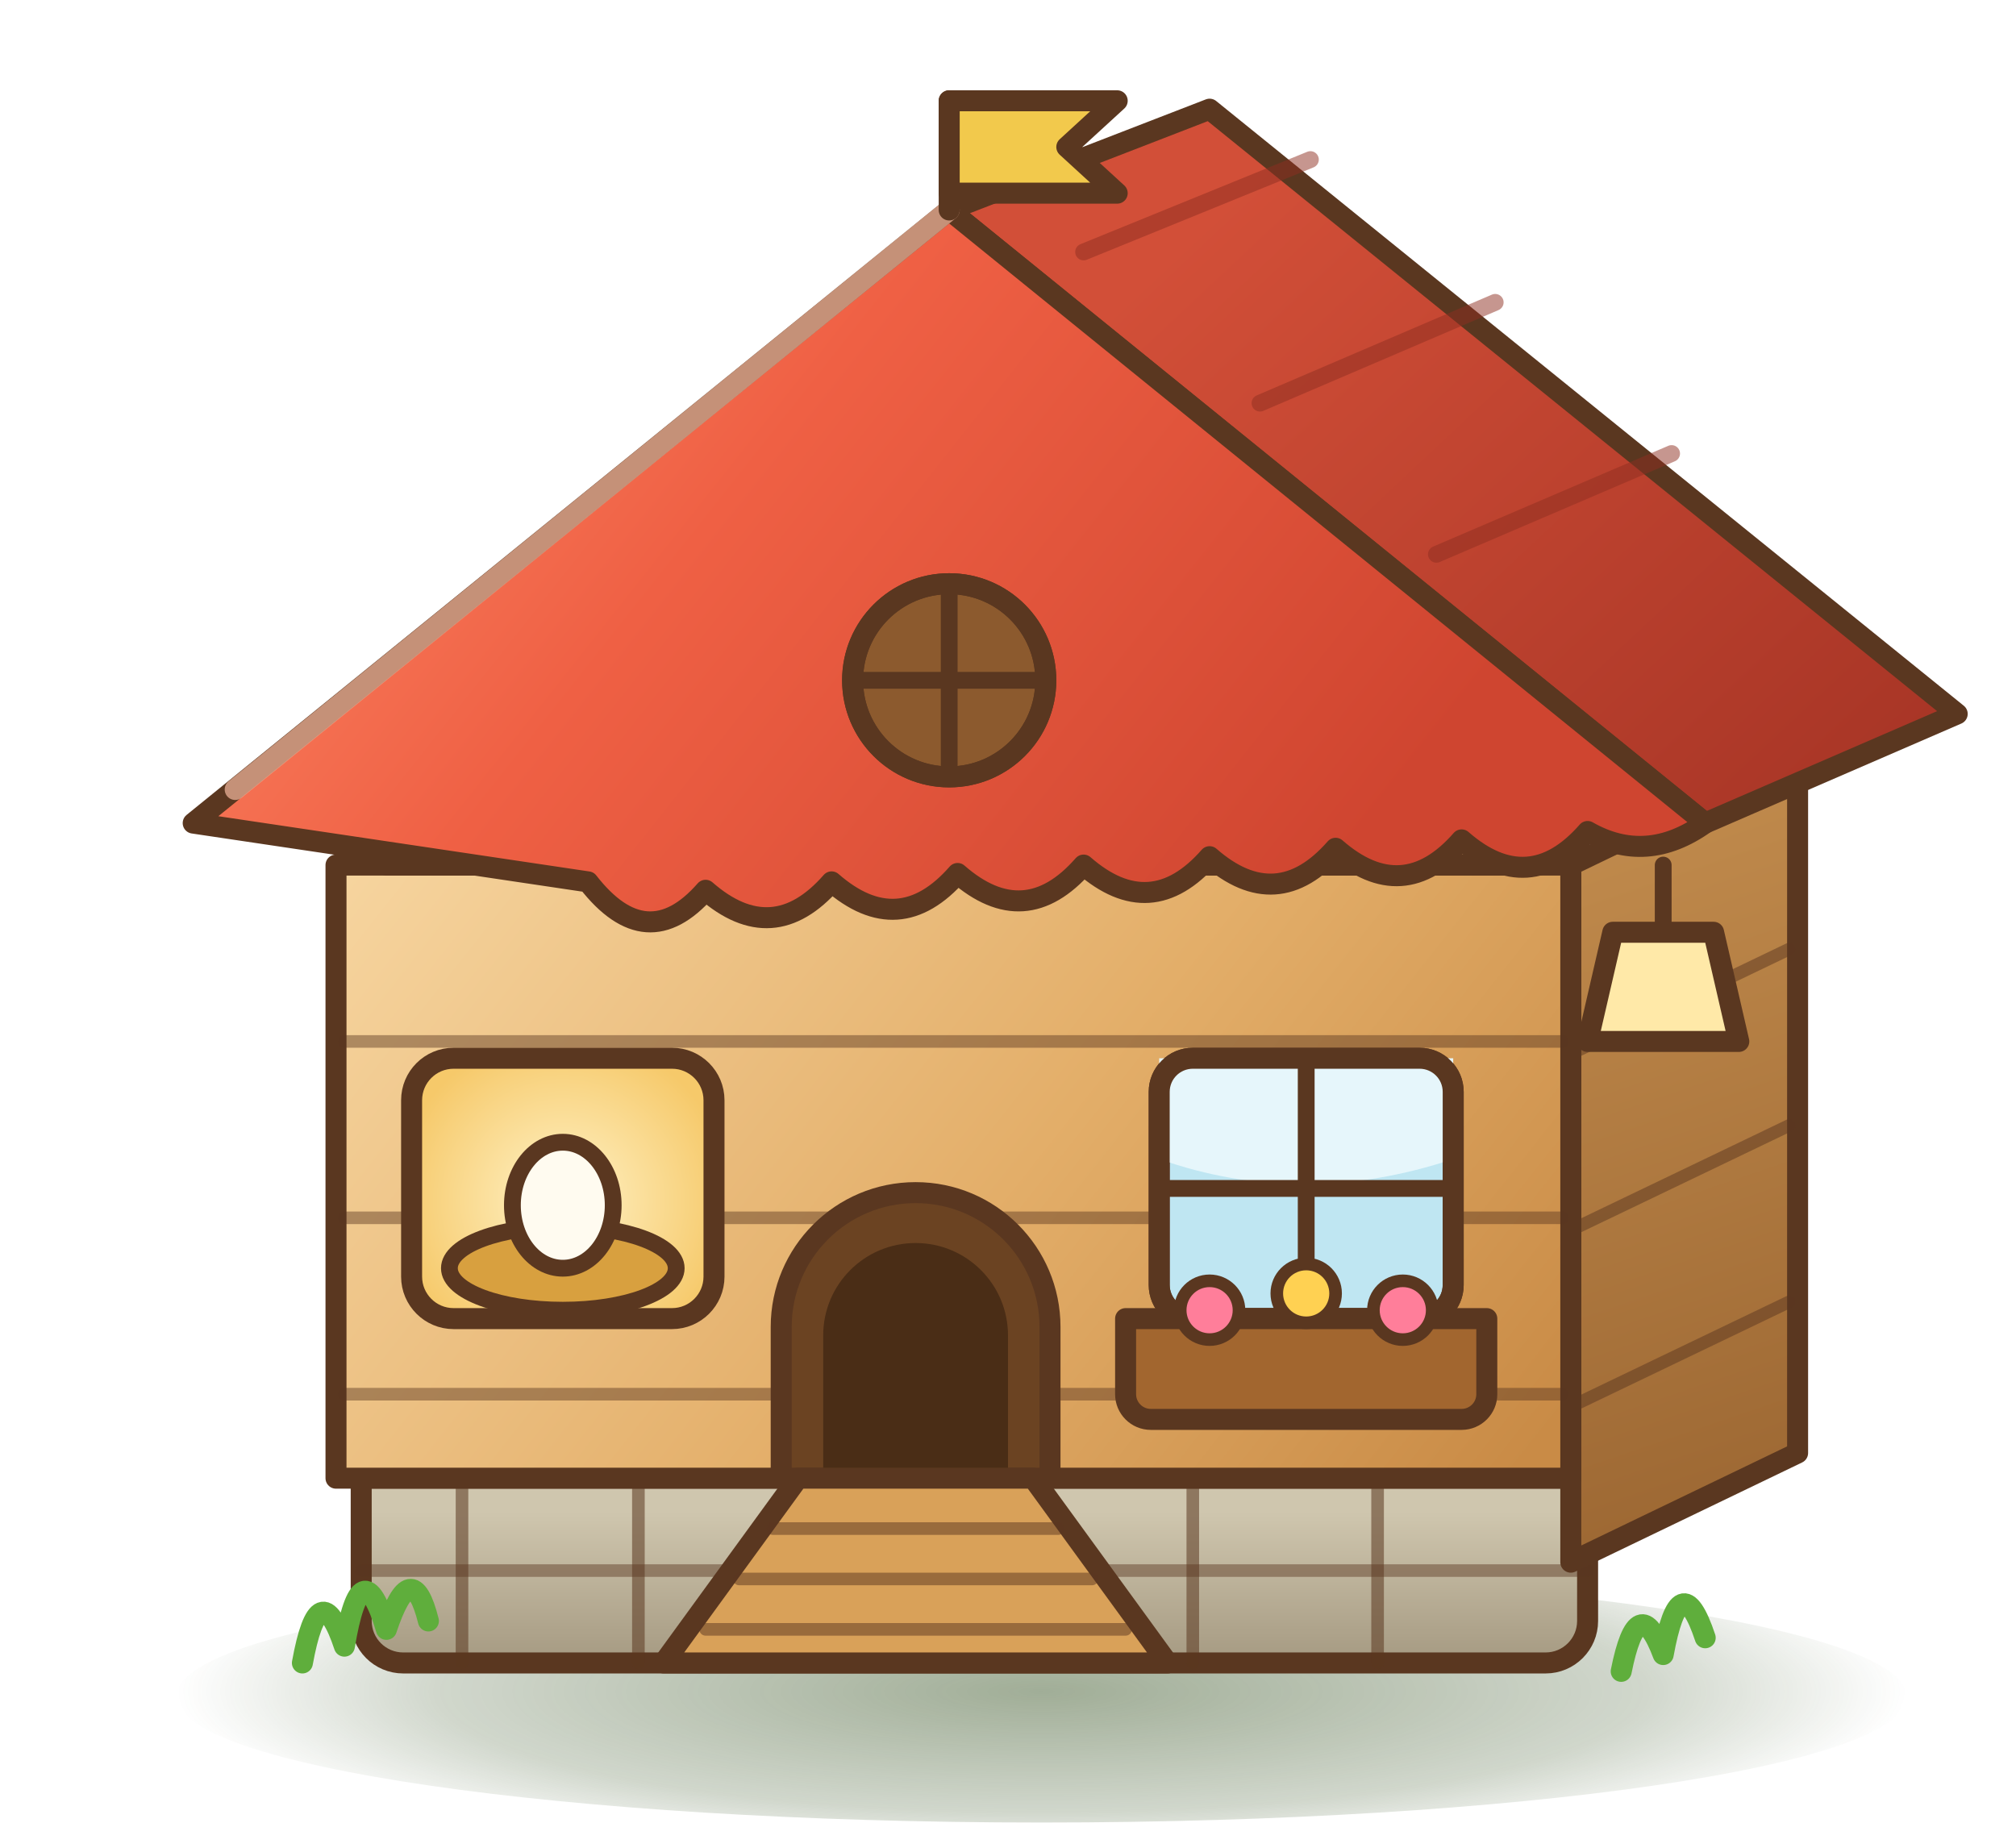
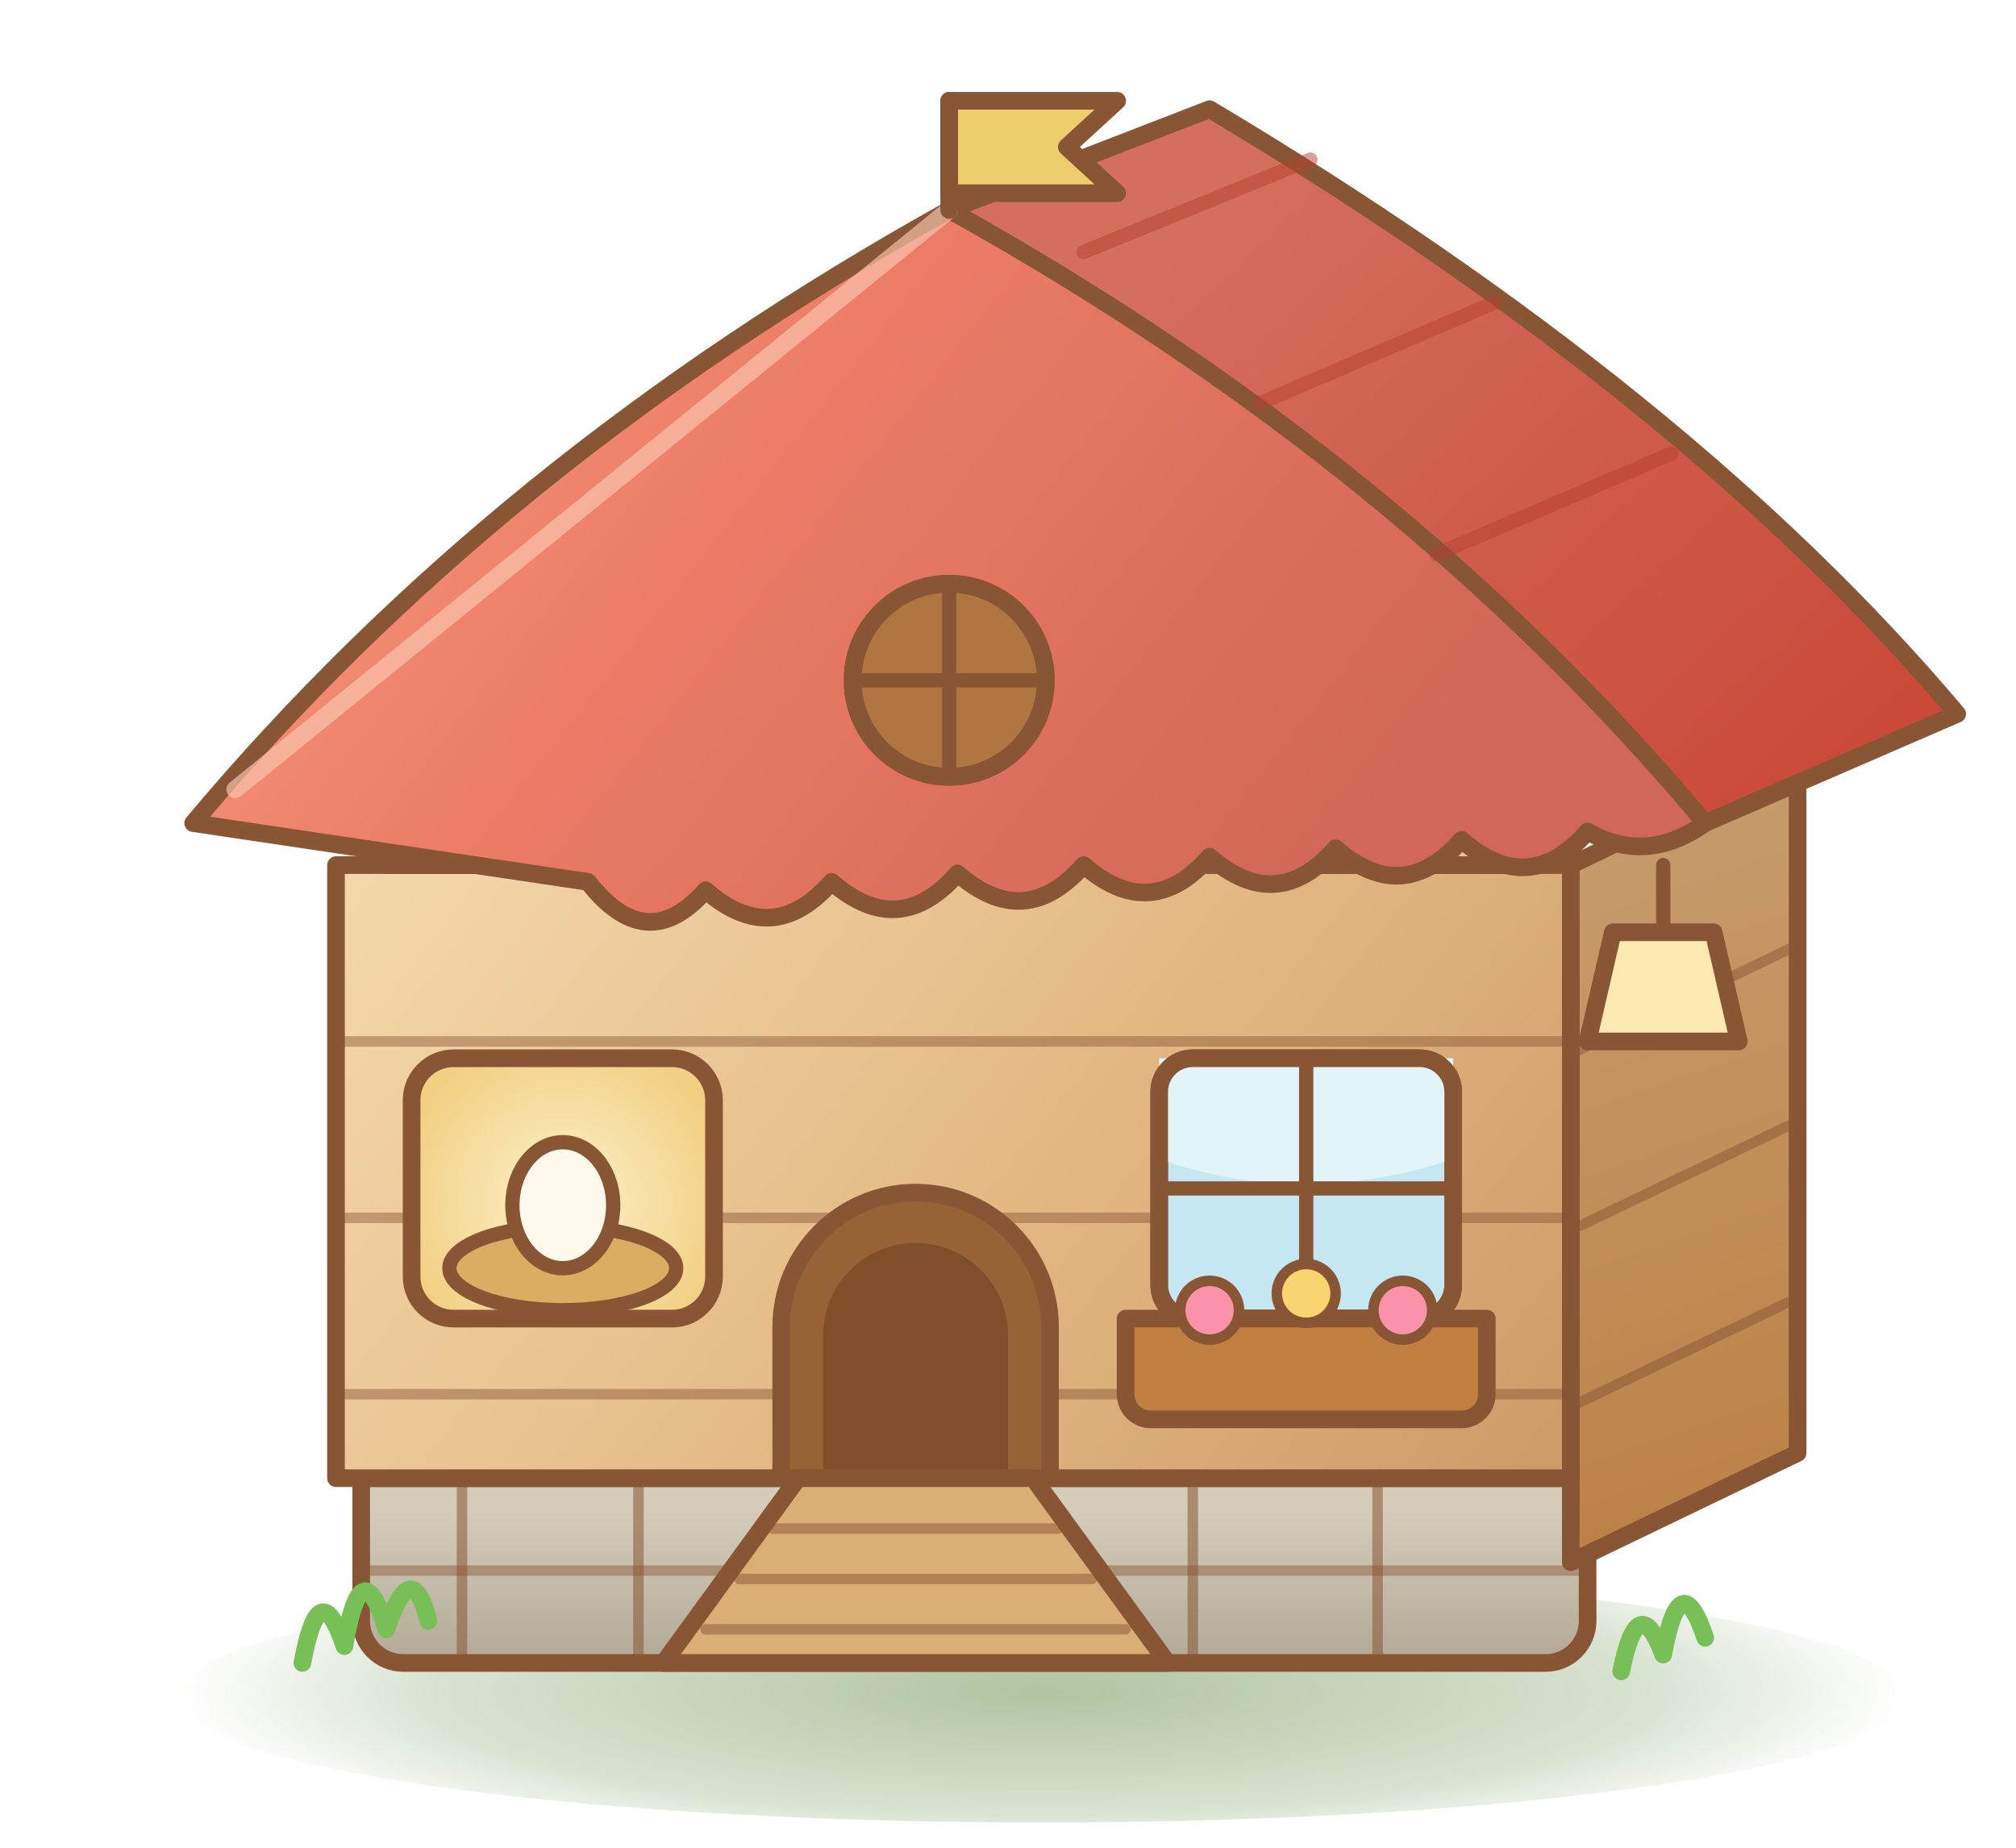
<svg xmlns="http://www.w3.org/2000/svg" width="480" height="440" viewBox="0 0 480 440">
  <defs>
    <radialGradient id="cShadow" cx="248" cy="404" r="206" gradientUnits="userSpaceOnUse" gradientTransform="translate(0 322) scale(1 0.2)">
-       <stop offset="0" stop-color="#2d4a18" stop-opacity="0.45" />
-       <stop offset="0.7" stop-color="#2d4a18" stop-opacity="0.22" />
-       <stop offset="1" stop-color="#2d4a18" stop-opacity="0" />
+       <stop offset="0" stop-color="#4F7D2D" stop-opacity="0.45" />
+       <stop offset="0.7" stop-color="#4F7D2D" stop-opacity="0.22" />
+       <stop offset="1" stop-color="#4F7D2D" stop-opacity="0" />
    </radialGradient>
    <linearGradient id="cWall" x1="90" y1="200" x2="330" y2="390" gradientUnits="userSpaceOnUse">
-       <stop offset="0" stop-color="#F6D49E" />
-       <stop offset="0.55" stop-color="#E3AE69" />
-       <stop offset="1" stop-color="#C98B46" />
+       <stop offset="0" stop-color="#F4D8AB" />
+       <stop offset="0.55" stop-color="#E3B983" />
+       <stop offset="1" stop-color="#CD9D68" />
    </linearGradient>
    <linearGradient id="cGable" x1="140" y1="96" x2="300" y2="206" gradientUnits="userSpaceOnUse">
-       <stop offset="0" stop-color="#FFE4B4" />
-       <stop offset="1" stop-color="#EDBD7C" />
+       <stop offset="0" stop-color="#FCE5BC" />
+       <stop offset="1" stop-color="#EBC591" />
    </linearGradient>
    <linearGradient id="cSide" x1="372" y1="200" x2="430" y2="370" gradientUnits="userSpaceOnUse">
-       <stop offset="0" stop-color="#C08A4C" />
-       <stop offset="1" stop-color="#9A6531" />
+       <stop offset="0" stop-color="#C69C6C" />
+       <stop offset="1" stop-color="#BC7F43" />
    </linearGradient>
    <linearGradient id="cRoof" x1="60" y1="40" x2="300" y2="230" gradientUnits="userSpaceOnUse">
-       <stop offset="0" stop-color="#FF8E6B" />
-       <stop offset="0.45" stop-color="#EF6044" />
-       <stop offset="1" stop-color="#CF4530" />
+       <stop offset="0" stop-color="#FAA084" />
+       <stop offset="0.45" stop-color="#EC7C66" />
+       <stop offset="1" stop-color="#D16756" />
    </linearGradient>
    <linearGradient id="cRoofSide" x1="300" y1="40" x2="450" y2="200" gradientUnits="userSpaceOnUse">
-       <stop offset="0" stop-color="#D24F38" />
-       <stop offset="1" stop-color="#A63425" />
+       <stop offset="0" stop-color="#D46E5D" />
+       <stop offset="1" stop-color="#C94635" />
    </linearGradient>
    <radialGradient id="cGlow" cx="134" cy="286" r="40" gradientUnits="userSpaceOnUse">
-       <stop offset="0" stop-color="#FFF3C8" />
-       <stop offset="1" stop-color="#F6C96A" />
+       <stop offset="0" stop-color="#FDF2CB" />
+       <stop offset="1" stop-color="#F2CF83" />
    </radialGradient>
    <linearGradient id="cStone" x1="60" y1="360" x2="60" y2="404" gradientUnits="userSpaceOnUse">
-       <stop offset="0" stop-color="#CFC6AE" />
-       <stop offset="1" stop-color="#9C9078" />
+       <stop offset="0" stop-color="#D4CCB9" />
+       <stop offset="1" stop-color="#AAA18E" />
    </linearGradient>
  </defs>
  <ellipse cx="248" cy="404" rx="206" ry="30" fill="url(#cShadow)" />
-   <g stroke="#5A3720" stroke-width="5" stroke-linejoin="round" stroke-linecap="round">
+   <g stroke="#885635" stroke-width="4.2" stroke-linejoin="round" stroke-linecap="round">
    <path d="M86 352h292v34a10 10 0 0 1-10 10H96a10 10 0 0 1-10-10Z" fill="url(#cStone)" />
-     <path d="M110 352v44M152 352v44M196 352v44M240 352v44M284 352v44M328 352v44" stroke-width="3" stroke-opacity="0.55" />
-     <path d="M86 374h292" stroke-width="3" stroke-opacity="0.45" />
+     <path d="M110 352v44M152 352v44M196 352v44M240 352v44M284 352v44M328 352v44" stroke-width="2.5" stroke-opacity="0.55" />
+     <path d="M86 374h292" stroke-width="2.5" stroke-opacity="0.45" />
    <path d="M374 206 428 180v166l-54 26Z" fill="url(#cSide)" />
-     <path d="M376 250 426 226M376 292 426 268M376 334 426 310" stroke-width="3" stroke-opacity="0.5" fill="none" />
+     <path d="M376 250 426 226M376 292 426 268M376 334 426 310" stroke-width="2.5" stroke-opacity="0.5" fill="none" />
    <path d="M80 206h294v146H80Z" fill="url(#cWall)" />
-     <path d="M82 248h290M82 290h290M82 332h290" stroke-width="3" stroke-opacity="0.45" fill="none" />
-     <path d="M226 98 92 206h268Z" fill="url(#cGable)" />
-     <path d="M226 50 288 26 466 170l-60 26Z" fill="url(#cRoofSide)" />
-     <path d="M226 50 406 196q-14 10-28 2-14 16-30 2-14 16-30 2-14 16-30 2-14 16-30 2-14 16-30 2-14 16-30 2-14 16-30 2-14 16-28-2L46 196Z" fill="url(#cRoof)" />
-     <path d="M258 60 312 38M300 96 356 72M342 132 398 108" stroke="#8E2E20" stroke-width="4" stroke-opacity="0.5" fill="none" />
-     <path d="M226 50 56 188" stroke="#FFC2A8" stroke-width="5" stroke-opacity="0.65" fill="none" />
-     <path d="M226 50v-26" stroke-width="5" />
-     <path d="M226 24h40l-12 11 12 11h-40Z" fill="#F2C94C" />
-     <circle cx="226" cy="162" r="23" fill="#8C5A2E" />
+     <path d="M82 248h290M82 290h290M82 332h290" stroke-width="2.5" stroke-opacity="0.45" fill="none" />
+     <path d="M226 98Q148 156 92 206h268Q304 156 226 98Z" fill="url(#cGable)" />
+     <path d="M226 50 288 26Q402 94 466 170l-60 26Q336 114 226 50Z" fill="url(#cRoofSide)" />
+     <path d="M226 50Q334 110 406 196q-14 10-28 2-14 16-30 2-14 16-30 2-14 16-30 2-14 16-30 2-14 16-30 2-14 16-30 2-14 16-30 2-14 16-28-2L46 196Q118 110 226 50Z" fill="url(#cRoof)" />
+     <path d="M258 60 312 38M300 96 356 72M342 132 398 108" stroke="#B74130" stroke-width="3.4" stroke-opacity="0.5" fill="none" />
+     <path d="M226 50 56 188" stroke="#FCC8B2" stroke-width="4.2" stroke-opacity="0.65" fill="none" />
+     <path d="M226 50v-26" stroke-width="4.2" />
+     <path d="M226 24h40l-12 11 12 11h-40Z" fill="#EECE6C" />
+     <circle cx="226" cy="162" r="23" fill="#B07540" />
    <circle cx="226" cy="162" r="23" fill="none" />
-     <path d="M226 139v46M203 162h46" stroke-width="4" />
+     <path d="M226 139v46M203 162h46" stroke-width="3.4" />
    <rect x="98" y="252" width="72" height="62" rx="10" fill="url(#cGlow)" />
-     <ellipse cx="134" cy="302" rx="27" ry="10" fill="#D8A03F" stroke-width="4" />
-     <ellipse cx="134" cy="287" rx="12" ry="15" fill="#FFFBF0" stroke-width="4" />
-     <rect x="276" y="252" width="70" height="62" rx="8" fill="#BFE6F2" />
-     <path d="M276 252h70v24q-36 12-70 0Z" fill="#E6F6FB" stroke="none" />
-     <path d="M311 252v62M276 283h70" stroke-width="4" />
+     <ellipse cx="134" cy="302" rx="27" ry="10" fill="#D9AD62" stroke-width="3.4" />
+     <ellipse cx="134" cy="287" rx="12" ry="15" fill="#FEF9EA" stroke-width="3.4" />
+     <rect x="276" y="252" width="70" height="62" rx="8" fill="#C5E7F1" />
+     <path d="M276 252h70v24q-36 12-70 0Z" fill="#E3F4F9" stroke="none" />
+     <path d="M311 252v62M276 283h70" stroke-width="3.4" />
    <rect x="276" y="252" width="70" height="62" rx="8" fill="none" />
-     <path d="M268 314h86v18a6 6 0 0 1-6 6h-74a6 6 0 0 1-6-6Z" fill="#A2662F" />
-     <g stroke-width="3">
-       <circle cx="288" cy="312" r="7" fill="#FF7E9A" />
-       <circle cx="311" cy="308" r="7" fill="#FFD152" />
-       <circle cx="334" cy="312" r="7" fill="#FF7E9A" />
+     <path d="M268 314h86v18a6 6 0 0 1-6 6h-74a6 6 0 0 1-6-6Z" fill="#C17F42" />
+     <g stroke-width="2.5">
+       <circle cx="288" cy="312" r="7" fill="#FA92A9" />
+       <circle cx="311" cy="308" r="7" fill="#F9D570" />
+       <circle cx="334" cy="312" r="7" fill="#FA92A9" />
    </g>
-     <path d="M186 352v-36a32 32 0 0 1 64 0v36Z" fill="#6B4322" />
-     <path d="M196 352v-34a22 22 0 0 1 44 0v34Z" fill="#4A2D16" stroke="none" />
-     <path d="M190 352h56l32 44H158Z" fill="#D9A159" />
-     <path d="M184 364h68M176 376h84M168 388h100" stroke-width="3" stroke-opacity="0.5" />
-     <path d="M396 206v16" stroke-width="4" />
-     <path d="M384 222h24l6 26h-36Z" fill="#FFE9A8" />
-     <path d="M382 248h28" stroke-width="4" />
-     <path d="M72 396q4-22 10-4 4-24 10-4 6-18 10-2" fill="none" stroke="#5FAE3C" stroke-width="5" />
-     <path d="M386 398q4-20 10-4 4-22 10-4" fill="none" stroke="#5FAE3C" stroke-width="5" />
+     <path d="M186 352v-36a32 32 0 0 1 64 0v36Z" fill="#976236" />
+     <path d="M196 352v-34a22 22 0 0 1 44 0v34Z" fill="#7E4F2A" stroke="none" />
+     <path d="M190 352h56l32 44H158Z" fill="#DAAF76" />
+     <path d="M184 364h68M176 376h84M168 388h100" stroke-width="2.5" stroke-opacity="0.5" />
+     <path d="M396 206v16" stroke-width="3.4" />
+     <path d="M384 222h24l6 26h-36Z" fill="#FCE9B2" />
+     <path d="M382 248h28" stroke-width="3.4" />
+     <path d="M72 396q4-22 10-4 4-24 10-4 6-18 10-2" fill="none" stroke="#78BF58" stroke-width="4.2" />
+     <path d="M386 398q4-20 10-4 4-22 10-4" fill="none" stroke="#78BF58" stroke-width="4.2" />
  </g>
</svg>
